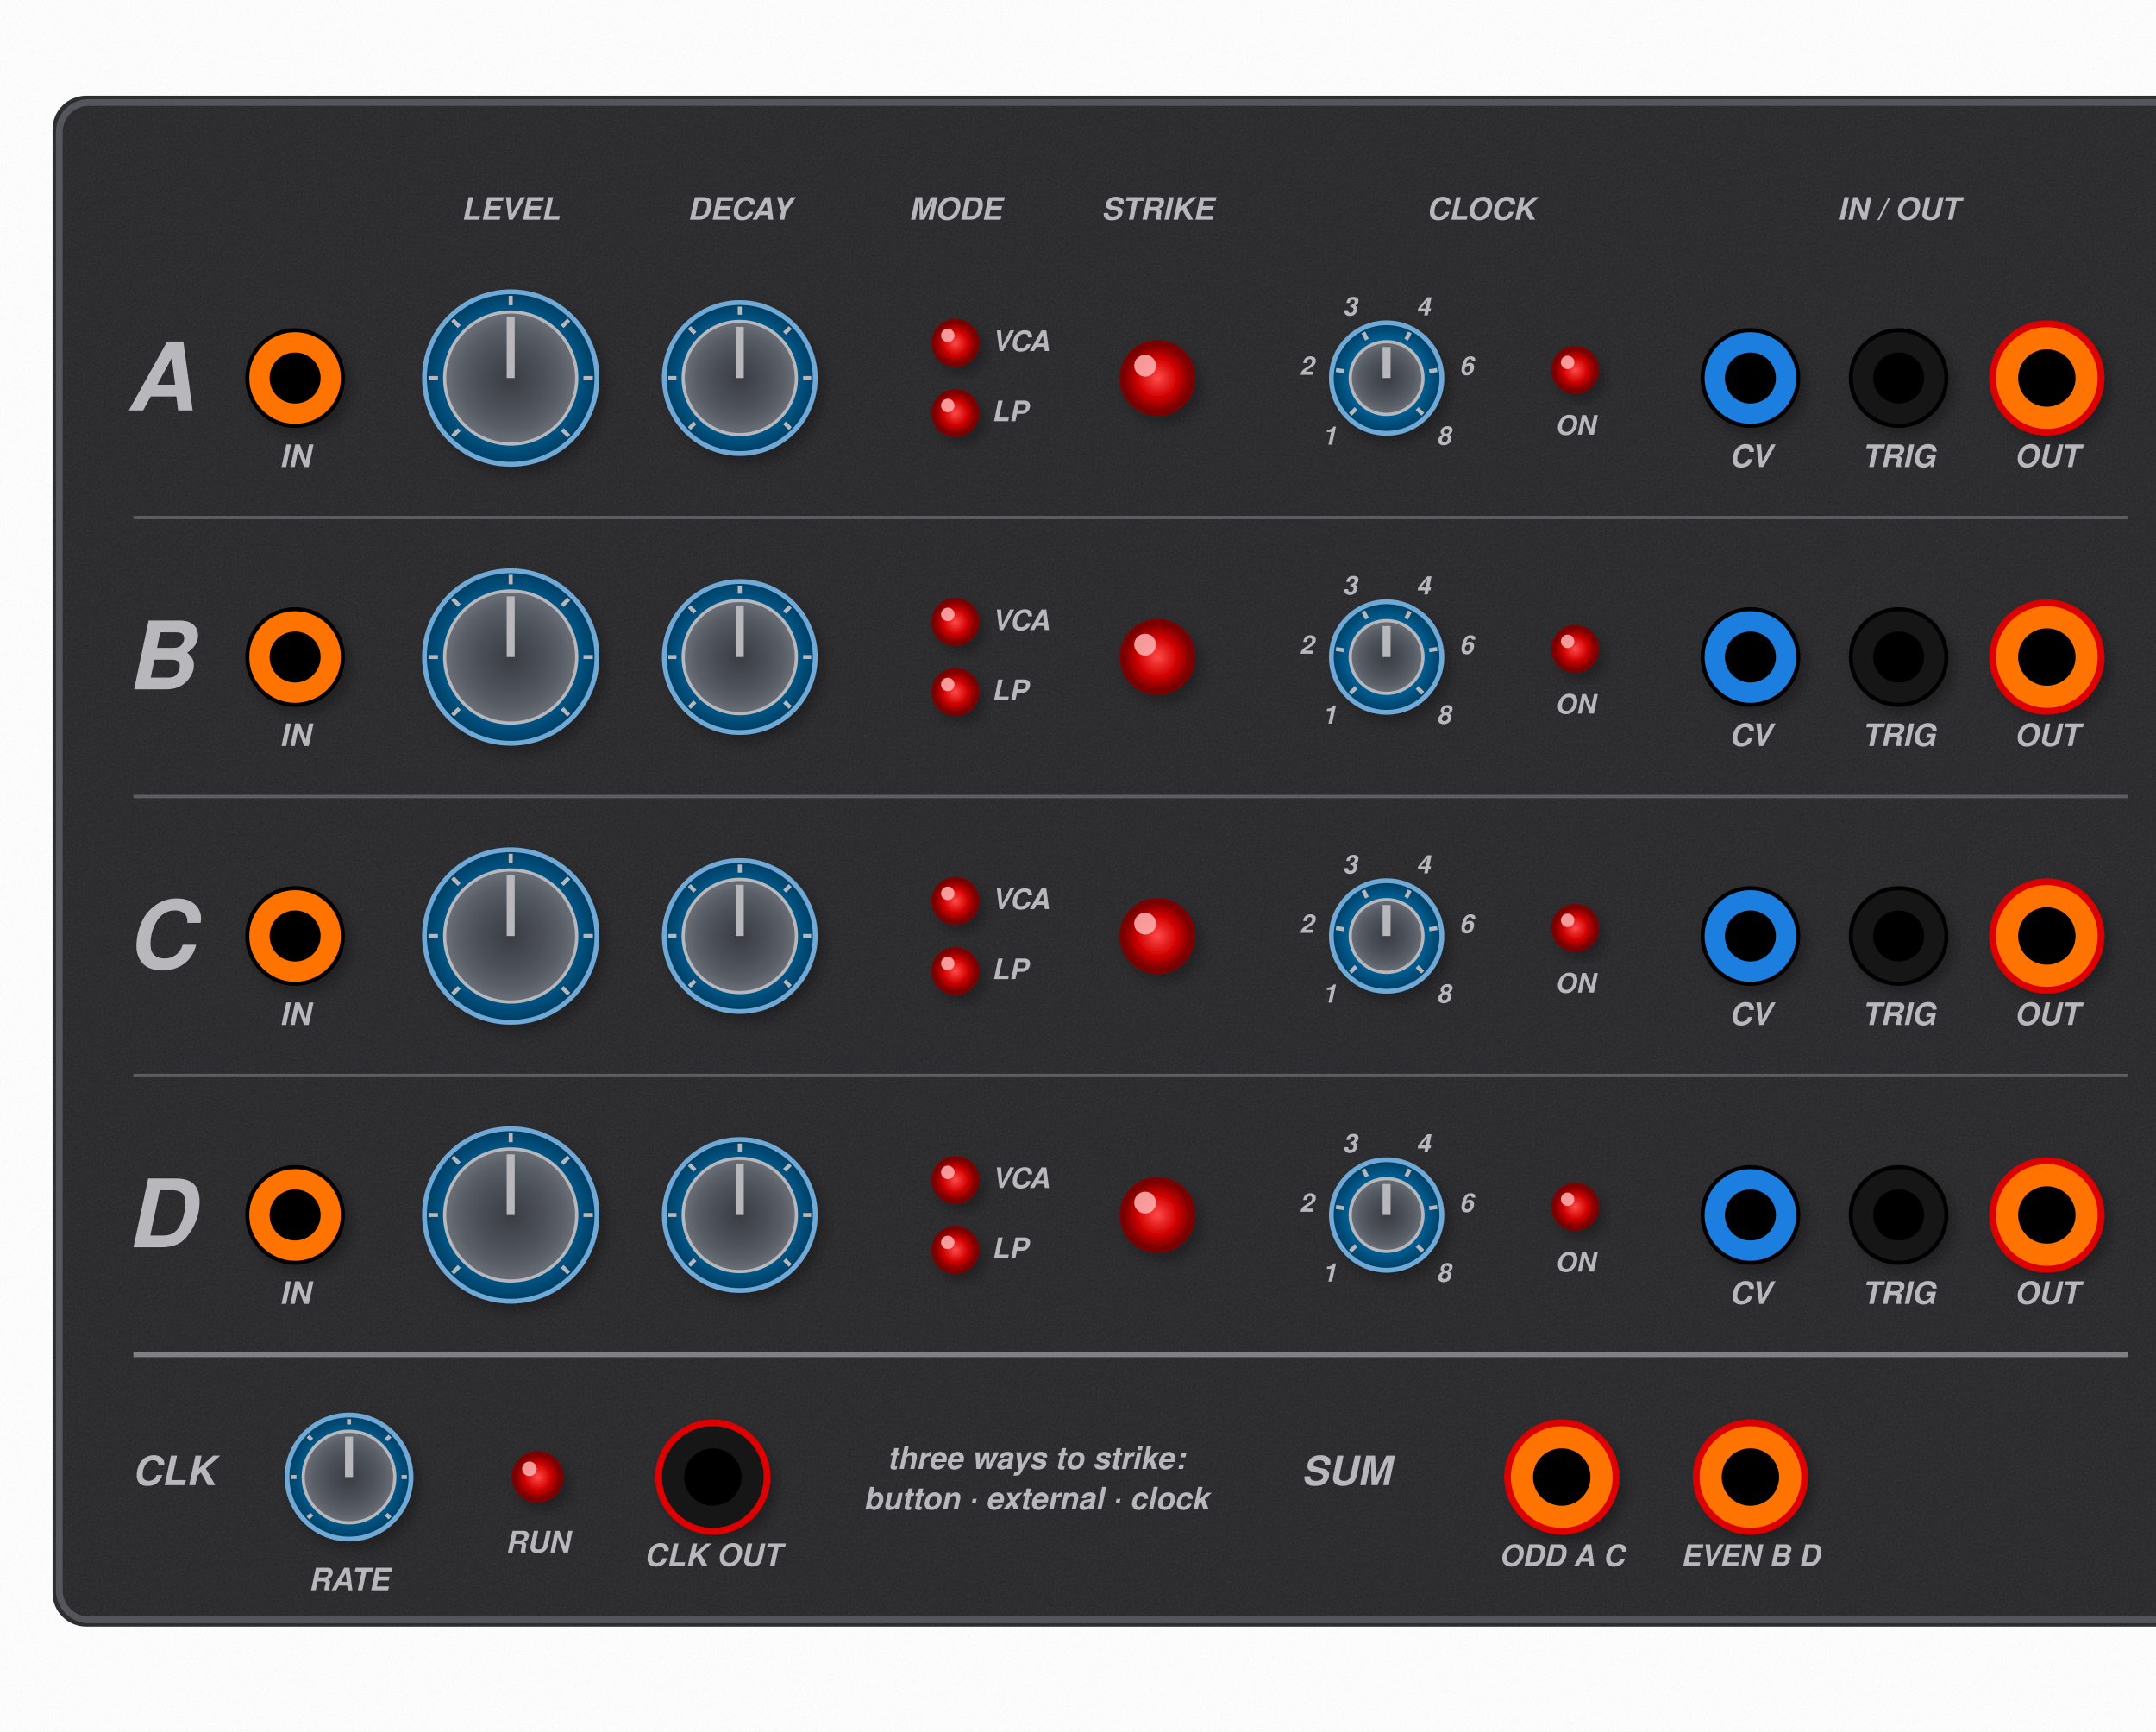
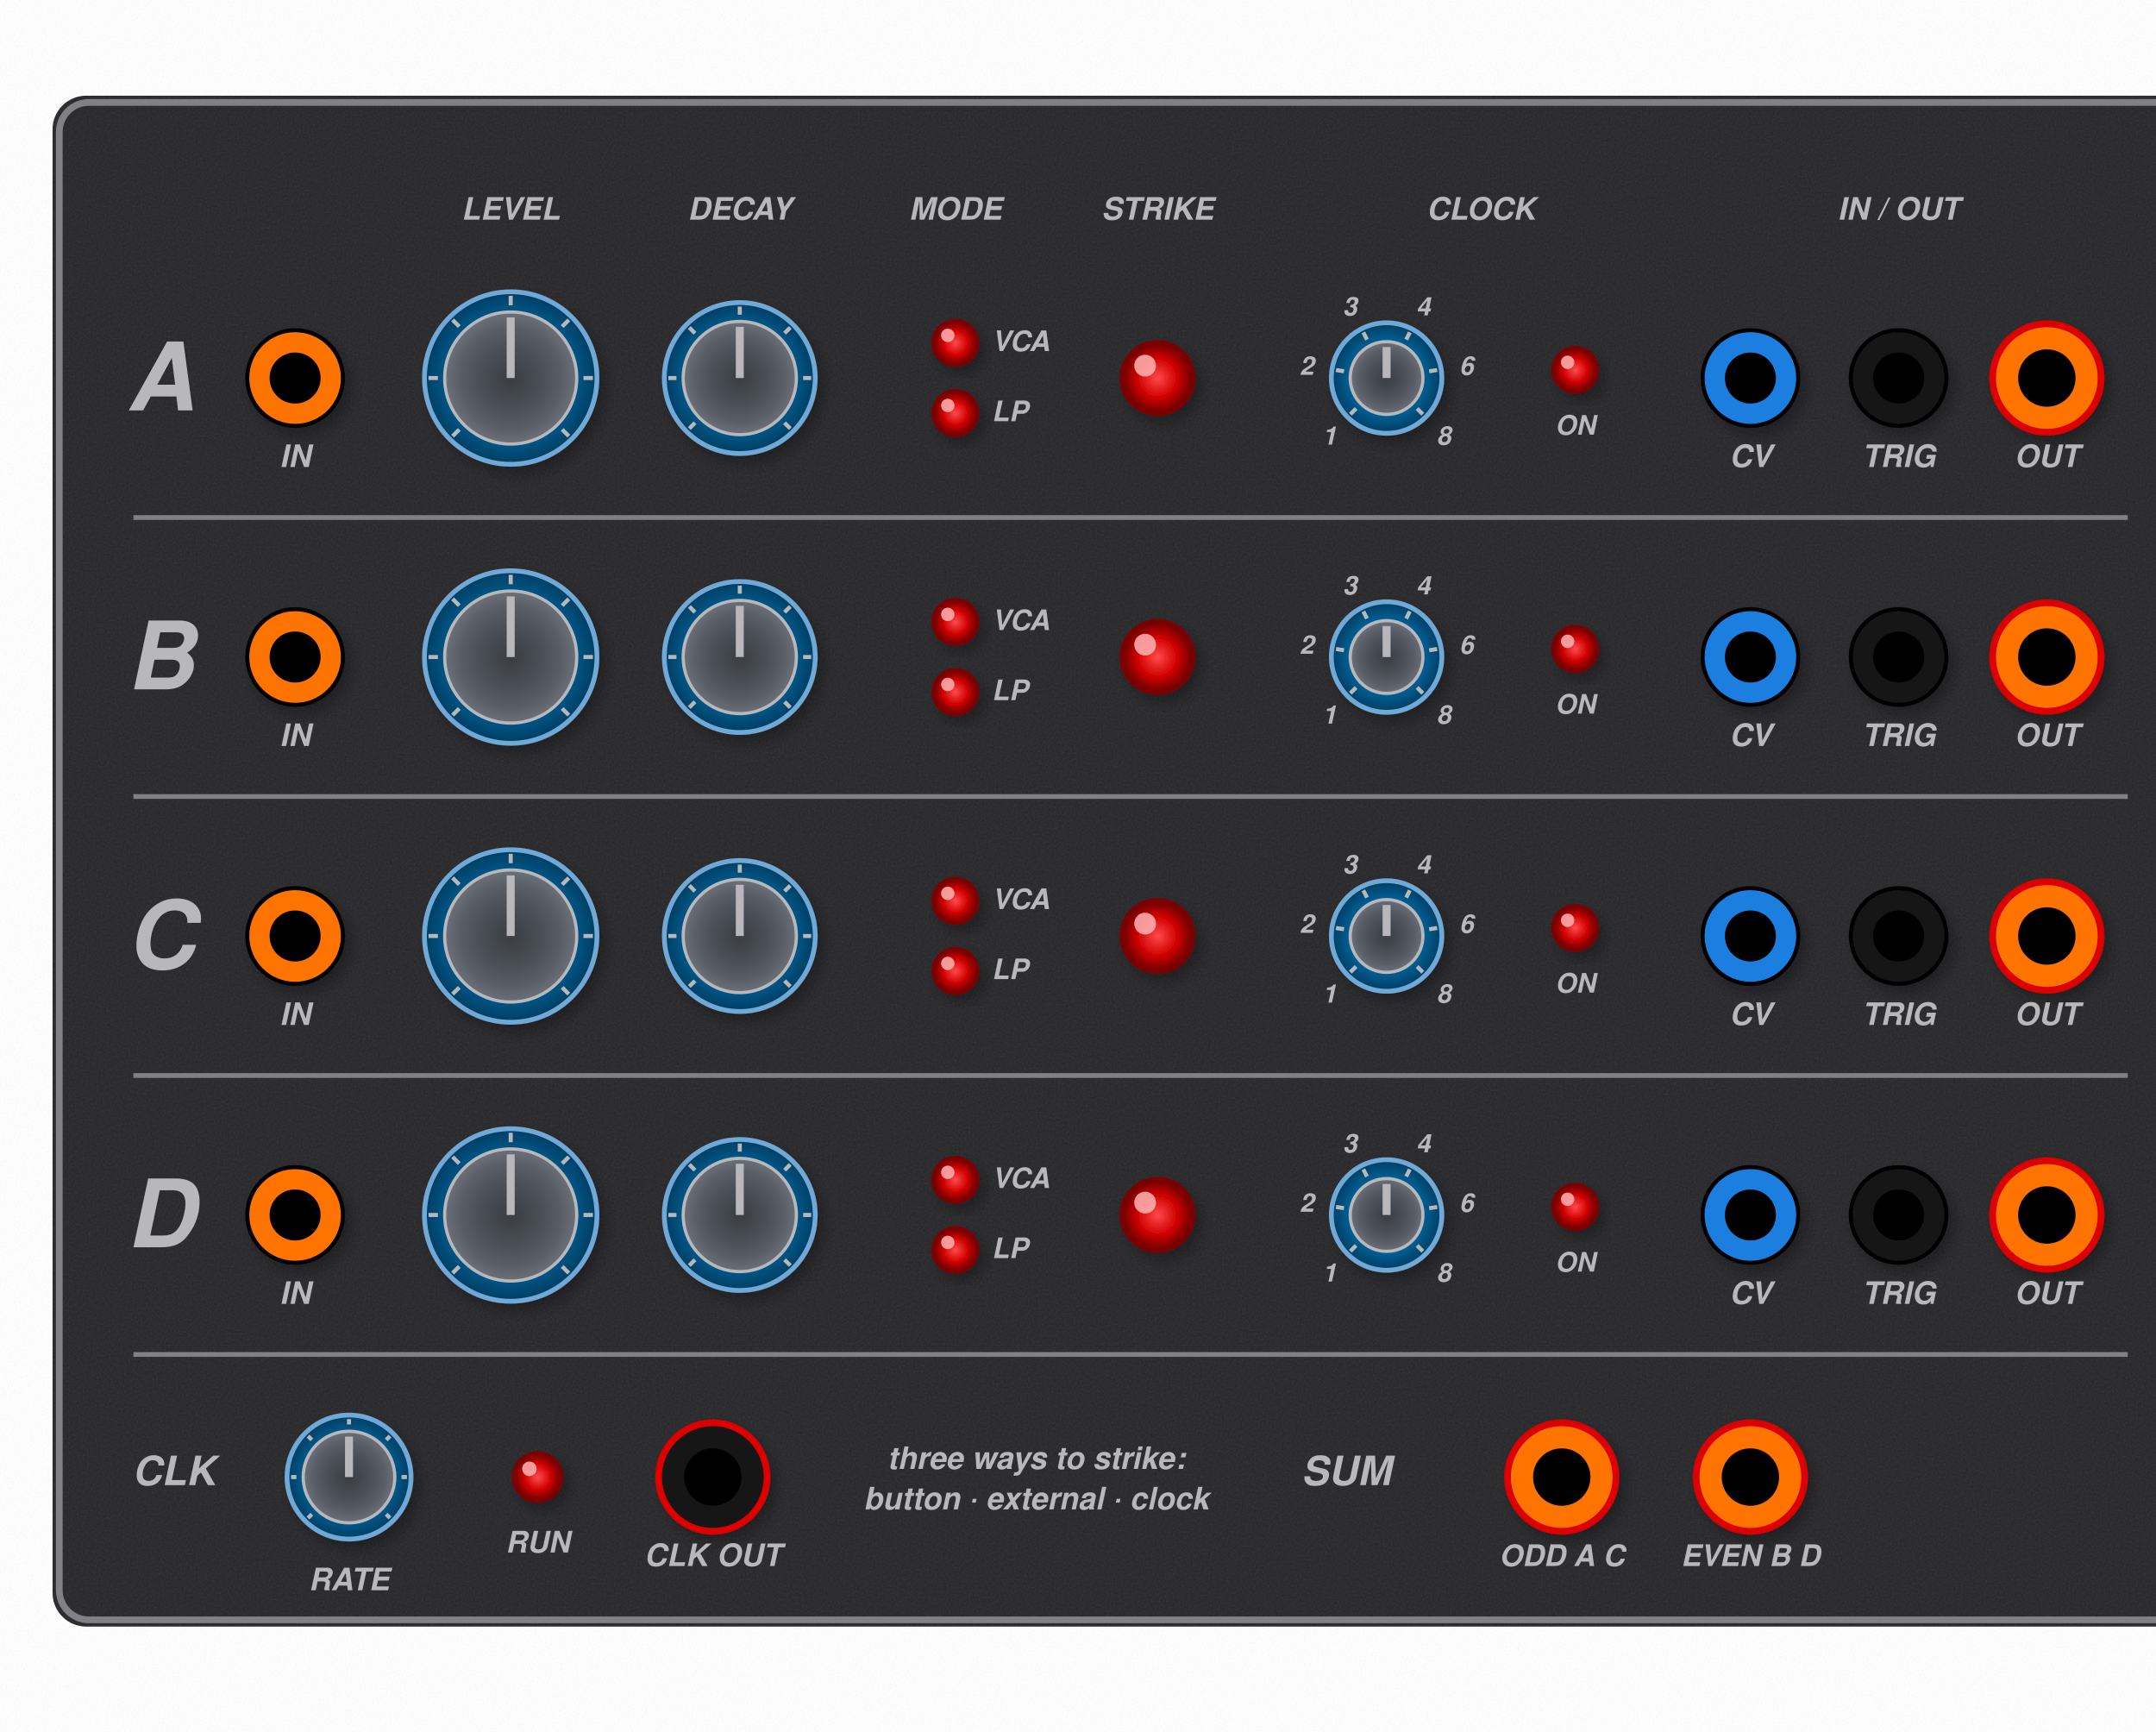
<svg xmlns="http://www.w3.org/2000/svg" width="160mm" height="128.5mm" viewBox="0 0 160 128.5" font-family="Arial Narrow, Helvetica, Arial, sans-serif">
  <defs>
    <filter id="grain">
      <feTurbulence type="fractalNoise" baseFrequency="6.8" numOctaves="2" stitchTiles="stitch" />
      <feColorMatrix type="saturate" values="0" />
      <feComponentTransfer>
        <feFuncA type="table" tableValues="0 .10" />
      </feComponentTransfer>
    </filter>
    <filter id="softShadow" x="-30%" y="-30%" width="160%" height="160%">
      <feDropShadow dx="0.473" dy="0.592" stdDeviation="0.473" flood-color="#000" flood-opacity=".28" />
    </filter>
    <radialGradient id="knobMetal">
      <stop offset="0" stop-color="#3a3d43" />
      <stop offset="0.5" stop-color="#4c5058" />
      <stop offset="0.78" stop-color="#5a5f67" />
      <stop offset="1" stop-color="#6b7079" />
    </radialGradient>
    <radialGradient id="blueRing">
      <stop offset="0" stop-color="#1688cc" />
      <stop offset="0.55" stop-color="#006da8" />
      <stop offset="1" stop-color="#003d62" />
    </radialGradient>
    <radialGradient id="redLed">
      <stop offset="0" stop-color="#ff4a4a" />
      <stop offset="0.55" stop-color="#d00000" />
      <stop offset="1" stop-color="#650000" />
    </radialGradient>
  </defs>
  <g transform="translate(3.9 7.0994)">
    <rect x="0" y="0" width="160" height="113.591" rx="2.5" fill="#262629" />
    <rect x="0" y="0" width="160" height="113.591" rx="2.5" fill="#2a2a2d" filter="url(#grain)" />
-     <rect x="0.5" y="0.5" width="159" height="112.591" rx="2.2" fill="none" stroke="#55555c" stroke-width="0.5" />
+     <rect x="0.5" y="0.5" width="159" height="112.591" rx="2.2" fill="none" stroke="#808085" stroke-width="0.5" />
    <text x="34.000" y="9.200" font-size="2.3" font-weight="700" font-style="italic" fill="#b8b8bc" text-anchor="middle">LEVEL</text>
    <text x="51.000" y="9.200" font-size="2.3" font-weight="700" font-style="italic" fill="#b8b8bc" text-anchor="middle">DECAY</text>
    <text x="67.000" y="9.200" font-size="2.3" font-weight="700" font-style="italic" fill="#b8b8bc" text-anchor="middle">MODE</text>
    <text x="82.000" y="9.200" font-size="2.3" font-weight="700" font-style="italic" fill="#b8b8bc" text-anchor="middle">STRIKE</text>
    <text x="106.000" y="9.200" font-size="2.3" font-weight="700" font-style="italic" fill="#b8b8bc" text-anchor="middle">CLOCK</text>
    <text x="137.000" y="9.200" font-size="2.3" font-weight="700" font-style="italic" fill="#b8b8bc" text-anchor="middle">IN / OUT</text>
    <text x="8.000" y="23.350" font-size="7" font-weight="700" font-style="italic" fill="#b8b8bc" text-anchor="middle">A</text>
    <g data-wcoast-port="inA" data-wcoast-cx="18.000" data-wcoast-cy="20.950">
      <circle cx="18.000" cy="20.950" r="3.55" fill="#ff7300" stroke="#000" stroke-width="0.3" filter="url(#softShadow)" />
      <circle cx="18.000" cy="20.950" r="1.893" fill="#000" />
    </g>
    <text x="18.000" y="27.550" font-size="2.3" font-weight="700" font-style="italic" fill="#b8b8bc" text-anchor="middle">IN</text>
    <g data-wcoast-param="levelA" data-wcoast-cx="34.000" data-wcoast-cy="20.950">
      <circle cx="34.000" cy="20.950" r="6.400" fill="url(#blueRing)" stroke="#6fa8d6" stroke-width="0.355" filter="url(#softShadow)" />
      <line x1="29.687" y1="25.263" x2="30.182" y2="24.768" stroke="#b8b8bc" stroke-width="0.3" />
      <line x1="27.900" y1="20.950" x2="28.600" y2="20.950" stroke="#b8b8bc" stroke-width="0.3" />
      <line x1="29.687" y1="16.637" x2="30.182" y2="17.132" stroke="#b8b8bc" stroke-width="0.3" />
      <line x1="34.000" y1="14.850" x2="34.000" y2="15.550" stroke="#b8b8bc" stroke-width="0.3" />
      <line x1="38.313" y1="16.637" x2="37.818" y2="17.132" stroke="#b8b8bc" stroke-width="0.3" />
      <line x1="40.100" y1="20.950" x2="39.400" y2="20.950" stroke="#b8b8bc" stroke-width="0.3" />
      <line x1="38.313" y1="25.263" x2="37.818" y2="24.768" stroke="#b8b8bc" stroke-width="0.3" />
      <circle cx="34.000" cy="20.950" r="4.900" fill="url(#knobMetal)" stroke="#b8b8bc" stroke-width="0.237" />
      <line x1="34.000" y1="20.950" x2="34.000" y2="16.450" stroke="#b8b8bc" stroke-width="0.592" data-wcoast-role="indicator" />
    </g>
    <g data-wcoast-param="decayA" data-wcoast-cx="51.000" data-wcoast-cy="20.950">
      <circle cx="51.000" cy="20.950" r="5.600" fill="url(#blueRing)" stroke="#6fa8d6" stroke-width="0.355" filter="url(#softShadow)" />
      <line x1="47.252" y1="24.698" x2="47.677" y2="24.273" stroke="#b8b8bc" stroke-width="0.3" />
      <line x1="45.700" y1="20.950" x2="46.300" y2="20.950" stroke="#b8b8bc" stroke-width="0.3" />
      <line x1="47.252" y1="17.202" x2="47.677" y2="17.627" stroke="#b8b8bc" stroke-width="0.3" />
      <line x1="51.000" y1="15.650" x2="51.000" y2="16.250" stroke="#b8b8bc" stroke-width="0.3" />
      <line x1="54.748" y1="17.202" x2="54.323" y2="17.627" stroke="#b8b8bc" stroke-width="0.3" />
      <line x1="56.300" y1="20.950" x2="55.700" y2="20.950" stroke="#b8b8bc" stroke-width="0.3" />
      <line x1="54.748" y1="24.698" x2="54.323" y2="24.273" stroke="#b8b8bc" stroke-width="0.3" />
      <circle cx="51.000" cy="20.950" r="4.200" fill="url(#knobMetal)" stroke="#b8b8bc" stroke-width="0.237" />
      <line x1="51.000" y1="20.950" x2="51.000" y2="17.150" stroke="#b8b8bc" stroke-width="0.592" data-wcoast-role="indicator" />
    </g>
    <g data-wcoast-param="vcaA">
      <circle cx="67.000" cy="18.350" r="1.660" fill="url(#redLed)" stroke="#7c0000" stroke-width="0.237" filter="url(#softShadow)" data-wcoast-role="step-indicator" data-wcoast-step="on" />
      <circle cx="66.436" cy="17.786" r="0.498" fill="#ffb4b4" opacity="0.85" />
    </g>
    <text x="69.700" y="18.950" font-size="2.1" font-weight="700" font-style="italic" fill="#b8b8bc" text-anchor="start">VCA</text>
    <g data-wcoast-param="lpA">
      <circle cx="67.000" cy="23.550" r="1.660" fill="url(#redLed)" stroke="#7c0000" stroke-width="0.237" filter="url(#softShadow)" data-wcoast-role="step-indicator" data-wcoast-step="on" />
      <circle cx="66.436" cy="22.986" r="0.498" fill="#ffb4b4" opacity="0.85" />
    </g>
    <text x="69.700" y="24.150" font-size="2.1" font-weight="700" font-style="italic" fill="#b8b8bc" text-anchor="start">LP</text>
    <g data-wcoast-param="strikeA">
      <circle cx="82.000" cy="20.950" r="2.700" fill="url(#redLed)" stroke="#7c0000" stroke-width="0.237" filter="url(#softShadow)" data-wcoast-role="step-indicator" data-wcoast-step="on" />
      <circle cx="81.082" cy="20.032" r="0.810" fill="#ffb4b4" opacity="0.85" />
    </g>
    <g data-wcoast-param="divA" data-wcoast-cx="99.000" data-wcoast-cy="20.950" data-wcoast-angle-min="-135" data-wcoast-angle-max="135">
      <circle cx="99.000" cy="20.950" r="4.100" fill="url(#blueRing)" stroke="#6fa8d6" stroke-width="0.355" filter="url(#softShadow)" />
      <line x1="96.313" y1="23.637" x2="96.737" y2="23.213" stroke="#b8b8bc" stroke-width="0.3" />
      <line x1="95.247" y1="20.356" x2="95.839" y2="20.449" stroke="#b8b8bc" stroke-width="0.3" />
      <line x1="97.275" y1="17.564" x2="97.547" y2="18.099" stroke="#b8b8bc" stroke-width="0.3" />
      <line x1="100.725" y1="17.564" x2="100.453" y2="18.099" stroke="#b8b8bc" stroke-width="0.3" />
      <line x1="102.753" y1="20.356" x2="102.161" y2="20.449" stroke="#b8b8bc" stroke-width="0.3" />
      <line x1="101.687" y1="23.637" x2="101.263" y2="23.213" stroke="#b8b8bc" stroke-width="0.3" />
      <text x="94.757" y="25.893" font-size="1.9" font-weight="700" font-style="italic" fill="#b8b8bc" text-anchor="middle">1</text>
      <text x="93.074" y="20.711" font-size="1.9" font-weight="700" font-style="italic" fill="#b8b8bc" text-anchor="middle">2</text>
      <text x="96.276" y="16.304" font-size="1.9" font-weight="700" font-style="italic" fill="#b8b8bc" text-anchor="middle">3</text>
      <text x="101.724" y="16.304" font-size="1.9" font-weight="700" font-style="italic" fill="#b8b8bc" text-anchor="middle">4</text>
      <text x="104.926" y="20.711" font-size="1.9" font-weight="700" font-style="italic" fill="#b8b8bc" text-anchor="middle">6</text>
      <text x="103.243" y="25.893" font-size="1.9" font-weight="700" font-style="italic" fill="#b8b8bc" text-anchor="middle">8</text>
      <circle cx="99.000" cy="20.950" r="2.700" fill="url(#knobMetal)" stroke="#b8b8bc" stroke-width="0.237" />
      <line x1="99.000" y1="20.950" x2="99.000" y2="18.650" stroke="#b8b8bc" stroke-width="0.592" data-wcoast-role="indicator" />
    </g>
    <g data-wcoast-param="clkOnA">
      <circle cx="113.000" cy="20.350" r="1.660" fill="url(#redLed)" stroke="#7c0000" stroke-width="0.237" filter="url(#softShadow)" data-wcoast-role="step-indicator" data-wcoast-step="on" />
      <circle cx="112.436" cy="19.786" r="0.498" fill="#ffb4b4" opacity="0.85" />
    </g>
    <text x="113.000" y="25.150" font-size="2" font-weight="700" font-style="italic" fill="#b8b8bc" text-anchor="middle">ON</text>
    <g data-wcoast-port="cvA" data-wcoast-cx="126.000" data-wcoast-cy="20.950">
      <circle cx="126.000" cy="20.950" r="3.55" fill="#1f7fe0" stroke="#000" stroke-width="0.3" filter="url(#softShadow)" />
      <circle cx="126.000" cy="20.950" r="1.893" fill="#000" />
    </g>
    <text x="126.000" y="27.550" font-size="2.3" font-weight="700" font-style="italic" fill="#b8b8bc" text-anchor="middle">CV</text>
    <g data-wcoast-port="trigA" data-wcoast-cx="137.000" data-wcoast-cy="20.950">
      <circle cx="137.000" cy="20.950" r="3.55" fill="#141414" stroke="#000" stroke-width="0.3" filter="url(#softShadow)" />
      <circle cx="137.000" cy="20.950" r="1.893" fill="#000" />
    </g>
    <text x="137.000" y="27.550" font-size="2.3" font-weight="700" font-style="italic" fill="#b8b8bc" text-anchor="middle">TRIG</text>
    <g data-wcoast-port="outA" data-wcoast-cx="148.000" data-wcoast-cy="20.950">
      <circle cx="148.000" cy="20.950" r="4.023" fill="#ff7300" stroke="#dd0000" stroke-width="0.5" filter="url(#softShadow)" />
      <circle cx="148.000" cy="20.950" r="2.13" fill="#000" />
    </g>
    <text x="148.000" y="27.550" font-size="2.3" font-weight="700" font-style="italic" fill="#b8b8bc" text-anchor="middle">OUT</text>
-     <line x1="6" y1="31.300" x2="154" y2="31.300" stroke="#b8b8bc" stroke-width="0.25" opacity="0.35" />
+     <line x1="6" y1="31.300" x2="154" y2="31.300" stroke="#808085" stroke-width="0.355" />
    <text x="8.000" y="44.050" font-size="7" font-weight="700" font-style="italic" fill="#b8b8bc" text-anchor="middle">B</text>
    <g data-wcoast-port="inB" data-wcoast-cx="18.000" data-wcoast-cy="41.650">
      <circle cx="18.000" cy="41.650" r="3.55" fill="#ff7300" stroke="#000" stroke-width="0.3" filter="url(#softShadow)" />
      <circle cx="18.000" cy="41.650" r="1.893" fill="#000" />
    </g>
    <text x="18.000" y="48.250" font-size="2.3" font-weight="700" font-style="italic" fill="#b8b8bc" text-anchor="middle">IN</text>
    <g data-wcoast-param="levelB" data-wcoast-cx="34.000" data-wcoast-cy="41.650">
      <circle cx="34.000" cy="41.650" r="6.400" fill="url(#blueRing)" stroke="#6fa8d6" stroke-width="0.355" filter="url(#softShadow)" />
      <line x1="29.687" y1="45.963" x2="30.182" y2="45.468" stroke="#b8b8bc" stroke-width="0.3" />
      <line x1="27.900" y1="41.650" x2="28.600" y2="41.650" stroke="#b8b8bc" stroke-width="0.3" />
      <line x1="29.687" y1="37.337" x2="30.182" y2="37.832" stroke="#b8b8bc" stroke-width="0.3" />
      <line x1="34.000" y1="35.550" x2="34.000" y2="36.250" stroke="#b8b8bc" stroke-width="0.3" />
      <line x1="38.313" y1="37.337" x2="37.818" y2="37.832" stroke="#b8b8bc" stroke-width="0.3" />
      <line x1="40.100" y1="41.650" x2="39.400" y2="41.650" stroke="#b8b8bc" stroke-width="0.3" />
      <line x1="38.313" y1="45.963" x2="37.818" y2="45.468" stroke="#b8b8bc" stroke-width="0.3" />
      <circle cx="34.000" cy="41.650" r="4.900" fill="url(#knobMetal)" stroke="#b8b8bc" stroke-width="0.237" />
      <line x1="34.000" y1="41.650" x2="34.000" y2="37.150" stroke="#b8b8bc" stroke-width="0.592" data-wcoast-role="indicator" />
    </g>
    <g data-wcoast-param="decayB" data-wcoast-cx="51.000" data-wcoast-cy="41.650">
      <circle cx="51.000" cy="41.650" r="5.600" fill="url(#blueRing)" stroke="#6fa8d6" stroke-width="0.355" filter="url(#softShadow)" />
      <line x1="47.252" y1="45.398" x2="47.677" y2="44.973" stroke="#b8b8bc" stroke-width="0.3" />
      <line x1="45.700" y1="41.650" x2="46.300" y2="41.650" stroke="#b8b8bc" stroke-width="0.3" />
      <line x1="47.252" y1="37.902" x2="47.677" y2="38.327" stroke="#b8b8bc" stroke-width="0.3" />
      <line x1="51.000" y1="36.350" x2="51.000" y2="36.950" stroke="#b8b8bc" stroke-width="0.3" />
      <line x1="54.748" y1="37.902" x2="54.323" y2="38.327" stroke="#b8b8bc" stroke-width="0.3" />
      <line x1="56.300" y1="41.650" x2="55.700" y2="41.650" stroke="#b8b8bc" stroke-width="0.3" />
      <line x1="54.748" y1="45.398" x2="54.323" y2="44.973" stroke="#b8b8bc" stroke-width="0.3" />
      <circle cx="51.000" cy="41.650" r="4.200" fill="url(#knobMetal)" stroke="#b8b8bc" stroke-width="0.237" />
      <line x1="51.000" y1="41.650" x2="51.000" y2="37.850" stroke="#b8b8bc" stroke-width="0.592" data-wcoast-role="indicator" />
    </g>
    <g data-wcoast-param="vcaB">
      <circle cx="67.000" cy="39.050" r="1.660" fill="url(#redLed)" stroke="#7c0000" stroke-width="0.237" filter="url(#softShadow)" data-wcoast-role="step-indicator" data-wcoast-step="on" />
      <circle cx="66.436" cy="38.486" r="0.498" fill="#ffb4b4" opacity="0.85" />
    </g>
    <text x="69.700" y="39.650" font-size="2.1" font-weight="700" font-style="italic" fill="#b8b8bc" text-anchor="start">VCA</text>
    <g data-wcoast-param="lpB">
      <circle cx="67.000" cy="44.250" r="1.660" fill="url(#redLed)" stroke="#7c0000" stroke-width="0.237" filter="url(#softShadow)" data-wcoast-role="step-indicator" data-wcoast-step="on" />
      <circle cx="66.436" cy="43.686" r="0.498" fill="#ffb4b4" opacity="0.85" />
    </g>
    <text x="69.700" y="44.850" font-size="2.1" font-weight="700" font-style="italic" fill="#b8b8bc" text-anchor="start">LP</text>
    <g data-wcoast-param="strikeB">
      <circle cx="82.000" cy="41.650" r="2.700" fill="url(#redLed)" stroke="#7c0000" stroke-width="0.237" filter="url(#softShadow)" data-wcoast-role="step-indicator" data-wcoast-step="on" />
      <circle cx="81.082" cy="40.732" r="0.810" fill="#ffb4b4" opacity="0.85" />
    </g>
    <g data-wcoast-param="divB" data-wcoast-cx="99.000" data-wcoast-cy="41.650" data-wcoast-angle-min="-135" data-wcoast-angle-max="135">
      <circle cx="99.000" cy="41.650" r="4.100" fill="url(#blueRing)" stroke="#6fa8d6" stroke-width="0.355" filter="url(#softShadow)" />
      <line x1="96.313" y1="44.337" x2="96.737" y2="43.913" stroke="#b8b8bc" stroke-width="0.3" />
      <line x1="95.247" y1="41.056" x2="95.839" y2="41.149" stroke="#b8b8bc" stroke-width="0.3" />
      <line x1="97.275" y1="38.264" x2="97.547" y2="38.799" stroke="#b8b8bc" stroke-width="0.3" />
      <line x1="100.725" y1="38.264" x2="100.453" y2="38.799" stroke="#b8b8bc" stroke-width="0.3" />
      <line x1="102.753" y1="41.056" x2="102.161" y2="41.149" stroke="#b8b8bc" stroke-width="0.3" />
      <line x1="101.687" y1="44.337" x2="101.263" y2="43.913" stroke="#b8b8bc" stroke-width="0.3" />
      <text x="94.757" y="46.593" font-size="1.9" font-weight="700" font-style="italic" fill="#b8b8bc" text-anchor="middle">1</text>
      <text x="93.074" y="41.411" font-size="1.9" font-weight="700" font-style="italic" fill="#b8b8bc" text-anchor="middle">2</text>
      <text x="96.276" y="37.004" font-size="1.9" font-weight="700" font-style="italic" fill="#b8b8bc" text-anchor="middle">3</text>
      <text x="101.724" y="37.004" font-size="1.9" font-weight="700" font-style="italic" fill="#b8b8bc" text-anchor="middle">4</text>
      <text x="104.926" y="41.411" font-size="1.9" font-weight="700" font-style="italic" fill="#b8b8bc" text-anchor="middle">6</text>
      <text x="103.243" y="46.593" font-size="1.9" font-weight="700" font-style="italic" fill="#b8b8bc" text-anchor="middle">8</text>
      <circle cx="99.000" cy="41.650" r="2.700" fill="url(#knobMetal)" stroke="#b8b8bc" stroke-width="0.237" />
      <line x1="99.000" y1="41.650" x2="99.000" y2="39.350" stroke="#b8b8bc" stroke-width="0.592" data-wcoast-role="indicator" />
    </g>
    <g data-wcoast-param="clkOnB">
      <circle cx="113.000" cy="41.050" r="1.660" fill="url(#redLed)" stroke="#7c0000" stroke-width="0.237" filter="url(#softShadow)" data-wcoast-role="step-indicator" data-wcoast-step="on" />
      <circle cx="112.436" cy="40.486" r="0.498" fill="#ffb4b4" opacity="0.85" />
    </g>
    <text x="113.000" y="45.850" font-size="2" font-weight="700" font-style="italic" fill="#b8b8bc" text-anchor="middle">ON</text>
    <g data-wcoast-port="cvB" data-wcoast-cx="126.000" data-wcoast-cy="41.650">
      <circle cx="126.000" cy="41.650" r="3.55" fill="#1f7fe0" stroke="#000" stroke-width="0.3" filter="url(#softShadow)" />
      <circle cx="126.000" cy="41.650" r="1.893" fill="#000" />
    </g>
    <text x="126.000" y="48.250" font-size="2.3" font-weight="700" font-style="italic" fill="#b8b8bc" text-anchor="middle">CV</text>
    <g data-wcoast-port="trigB" data-wcoast-cx="137.000" data-wcoast-cy="41.650">
      <circle cx="137.000" cy="41.650" r="3.55" fill="#141414" stroke="#000" stroke-width="0.3" filter="url(#softShadow)" />
      <circle cx="137.000" cy="41.650" r="1.893" fill="#000" />
    </g>
    <text x="137.000" y="48.250" font-size="2.3" font-weight="700" font-style="italic" fill="#b8b8bc" text-anchor="middle">TRIG</text>
    <g data-wcoast-port="outB" data-wcoast-cx="148.000" data-wcoast-cy="41.650">
      <circle cx="148.000" cy="41.650" r="4.023" fill="#ff7300" stroke="#dd0000" stroke-width="0.5" filter="url(#softShadow)" />
      <circle cx="148.000" cy="41.650" r="2.13" fill="#000" />
    </g>
    <text x="148.000" y="48.250" font-size="2.3" font-weight="700" font-style="italic" fill="#b8b8bc" text-anchor="middle">OUT</text>
-     <line x1="6" y1="52.000" x2="154" y2="52.000" stroke="#b8b8bc" stroke-width="0.25" opacity="0.35" />
+     <line x1="6" y1="52.000" x2="154" y2="52.000" stroke="#808085" stroke-width="0.355" />
    <text x="8.000" y="64.750" font-size="7" font-weight="700" font-style="italic" fill="#b8b8bc" text-anchor="middle">C</text>
    <g data-wcoast-port="inC" data-wcoast-cx="18.000" data-wcoast-cy="62.350">
      <circle cx="18.000" cy="62.350" r="3.55" fill="#ff7300" stroke="#000" stroke-width="0.3" filter="url(#softShadow)" />
      <circle cx="18.000" cy="62.350" r="1.893" fill="#000" />
    </g>
    <text x="18.000" y="68.950" font-size="2.3" font-weight="700" font-style="italic" fill="#b8b8bc" text-anchor="middle">IN</text>
    <g data-wcoast-param="levelC" data-wcoast-cx="34.000" data-wcoast-cy="62.350">
      <circle cx="34.000" cy="62.350" r="6.400" fill="url(#blueRing)" stroke="#6fa8d6" stroke-width="0.355" filter="url(#softShadow)" />
      <line x1="29.687" y1="66.663" x2="30.182" y2="66.168" stroke="#b8b8bc" stroke-width="0.3" />
      <line x1="27.900" y1="62.350" x2="28.600" y2="62.350" stroke="#b8b8bc" stroke-width="0.3" />
      <line x1="29.687" y1="58.037" x2="30.182" y2="58.532" stroke="#b8b8bc" stroke-width="0.3" />
      <line x1="34.000" y1="56.250" x2="34.000" y2="56.950" stroke="#b8b8bc" stroke-width="0.3" />
      <line x1="38.313" y1="58.037" x2="37.818" y2="58.532" stroke="#b8b8bc" stroke-width="0.3" />
      <line x1="40.100" y1="62.350" x2="39.400" y2="62.350" stroke="#b8b8bc" stroke-width="0.3" />
      <line x1="38.313" y1="66.663" x2="37.818" y2="66.168" stroke="#b8b8bc" stroke-width="0.3" />
      <circle cx="34.000" cy="62.350" r="4.900" fill="url(#knobMetal)" stroke="#b8b8bc" stroke-width="0.237" />
      <line x1="34.000" y1="62.350" x2="34.000" y2="57.850" stroke="#b8b8bc" stroke-width="0.592" data-wcoast-role="indicator" />
    </g>
    <g data-wcoast-param="decayC" data-wcoast-cx="51.000" data-wcoast-cy="62.350">
      <circle cx="51.000" cy="62.350" r="5.600" fill="url(#blueRing)" stroke="#6fa8d6" stroke-width="0.355" filter="url(#softShadow)" />
      <line x1="47.252" y1="66.098" x2="47.677" y2="65.673" stroke="#b8b8bc" stroke-width="0.3" />
      <line x1="45.700" y1="62.350" x2="46.300" y2="62.350" stroke="#b8b8bc" stroke-width="0.3" />
      <line x1="47.252" y1="58.602" x2="47.677" y2="59.027" stroke="#b8b8bc" stroke-width="0.3" />
      <line x1="51.000" y1="57.050" x2="51.000" y2="57.650" stroke="#b8b8bc" stroke-width="0.3" />
      <line x1="54.748" y1="58.602" x2="54.323" y2="59.027" stroke="#b8b8bc" stroke-width="0.3" />
      <line x1="56.300" y1="62.350" x2="55.700" y2="62.350" stroke="#b8b8bc" stroke-width="0.3" />
      <line x1="54.748" y1="66.098" x2="54.323" y2="65.673" stroke="#b8b8bc" stroke-width="0.3" />
      <circle cx="51.000" cy="62.350" r="4.200" fill="url(#knobMetal)" stroke="#b8b8bc" stroke-width="0.237" />
      <line x1="51.000" y1="62.350" x2="51.000" y2="58.550" stroke="#b8b8bc" stroke-width="0.592" data-wcoast-role="indicator" />
    </g>
    <g data-wcoast-param="vcaC">
      <circle cx="67.000" cy="59.750" r="1.660" fill="url(#redLed)" stroke="#7c0000" stroke-width="0.237" filter="url(#softShadow)" data-wcoast-role="step-indicator" data-wcoast-step="on" />
      <circle cx="66.436" cy="59.186" r="0.498" fill="#ffb4b4" opacity="0.85" />
    </g>
    <text x="69.700" y="60.350" font-size="2.1" font-weight="700" font-style="italic" fill="#b8b8bc" text-anchor="start">VCA</text>
    <g data-wcoast-param="lpC">
      <circle cx="67.000" cy="64.950" r="1.660" fill="url(#redLed)" stroke="#7c0000" stroke-width="0.237" filter="url(#softShadow)" data-wcoast-role="step-indicator" data-wcoast-step="on" />
      <circle cx="66.436" cy="64.386" r="0.498" fill="#ffb4b4" opacity="0.85" />
    </g>
    <text x="69.700" y="65.550" font-size="2.1" font-weight="700" font-style="italic" fill="#b8b8bc" text-anchor="start">LP</text>
    <g data-wcoast-param="strikeC">
      <circle cx="82.000" cy="62.350" r="2.700" fill="url(#redLed)" stroke="#7c0000" stroke-width="0.237" filter="url(#softShadow)" data-wcoast-role="step-indicator" data-wcoast-step="on" />
      <circle cx="81.082" cy="61.432" r="0.810" fill="#ffb4b4" opacity="0.85" />
    </g>
    <g data-wcoast-param="divC" data-wcoast-cx="99.000" data-wcoast-cy="62.350" data-wcoast-angle-min="-135" data-wcoast-angle-max="135">
      <circle cx="99.000" cy="62.350" r="4.100" fill="url(#blueRing)" stroke="#6fa8d6" stroke-width="0.355" filter="url(#softShadow)" />
      <line x1="96.313" y1="65.037" x2="96.737" y2="64.613" stroke="#b8b8bc" stroke-width="0.3" />
      <line x1="95.247" y1="61.756" x2="95.839" y2="61.849" stroke="#b8b8bc" stroke-width="0.3" />
      <line x1="97.275" y1="58.964" x2="97.547" y2="59.499" stroke="#b8b8bc" stroke-width="0.3" />
      <line x1="100.725" y1="58.964" x2="100.453" y2="59.499" stroke="#b8b8bc" stroke-width="0.3" />
      <line x1="102.753" y1="61.756" x2="102.161" y2="61.849" stroke="#b8b8bc" stroke-width="0.3" />
      <line x1="101.687" y1="65.037" x2="101.263" y2="64.613" stroke="#b8b8bc" stroke-width="0.3" />
      <text x="94.757" y="67.293" font-size="1.9" font-weight="700" font-style="italic" fill="#b8b8bc" text-anchor="middle">1</text>
      <text x="93.074" y="62.111" font-size="1.9" font-weight="700" font-style="italic" fill="#b8b8bc" text-anchor="middle">2</text>
      <text x="96.276" y="57.704" font-size="1.9" font-weight="700" font-style="italic" fill="#b8b8bc" text-anchor="middle">3</text>
      <text x="101.724" y="57.704" font-size="1.9" font-weight="700" font-style="italic" fill="#b8b8bc" text-anchor="middle">4</text>
      <text x="104.926" y="62.111" font-size="1.9" font-weight="700" font-style="italic" fill="#b8b8bc" text-anchor="middle">6</text>
      <text x="103.243" y="67.293" font-size="1.9" font-weight="700" font-style="italic" fill="#b8b8bc" text-anchor="middle">8</text>
      <circle cx="99.000" cy="62.350" r="2.700" fill="url(#knobMetal)" stroke="#b8b8bc" stroke-width="0.237" />
      <line x1="99.000" y1="62.350" x2="99.000" y2="60.050" stroke="#b8b8bc" stroke-width="0.592" data-wcoast-role="indicator" />
    </g>
    <g data-wcoast-param="clkOnC">
      <circle cx="113.000" cy="61.750" r="1.660" fill="url(#redLed)" stroke="#7c0000" stroke-width="0.237" filter="url(#softShadow)" data-wcoast-role="step-indicator" data-wcoast-step="on" />
      <circle cx="112.436" cy="61.186" r="0.498" fill="#ffb4b4" opacity="0.85" />
    </g>
    <text x="113.000" y="66.550" font-size="2" font-weight="700" font-style="italic" fill="#b8b8bc" text-anchor="middle">ON</text>
    <g data-wcoast-port="cvC" data-wcoast-cx="126.000" data-wcoast-cy="62.350">
      <circle cx="126.000" cy="62.350" r="3.55" fill="#1f7fe0" stroke="#000" stroke-width="0.3" filter="url(#softShadow)" />
      <circle cx="126.000" cy="62.350" r="1.893" fill="#000" />
    </g>
    <text x="126.000" y="68.950" font-size="2.3" font-weight="700" font-style="italic" fill="#b8b8bc" text-anchor="middle">CV</text>
    <g data-wcoast-port="trigC" data-wcoast-cx="137.000" data-wcoast-cy="62.350">
      <circle cx="137.000" cy="62.350" r="3.55" fill="#141414" stroke="#000" stroke-width="0.3" filter="url(#softShadow)" />
      <circle cx="137.000" cy="62.350" r="1.893" fill="#000" />
    </g>
    <text x="137.000" y="68.950" font-size="2.3" font-weight="700" font-style="italic" fill="#b8b8bc" text-anchor="middle">TRIG</text>
    <g data-wcoast-port="outC" data-wcoast-cx="148.000" data-wcoast-cy="62.350">
      <circle cx="148.000" cy="62.350" r="4.023" fill="#ff7300" stroke="#dd0000" stroke-width="0.5" filter="url(#softShadow)" />
      <circle cx="148.000" cy="62.350" r="2.13" fill="#000" />
    </g>
    <text x="148.000" y="68.950" font-size="2.3" font-weight="700" font-style="italic" fill="#b8b8bc" text-anchor="middle">OUT</text>
-     <line x1="6" y1="72.700" x2="154" y2="72.700" stroke="#b8b8bc" stroke-width="0.25" opacity="0.35" />
+     <line x1="6" y1="72.700" x2="154" y2="72.700" stroke="#808085" stroke-width="0.355" />
    <text x="8.000" y="85.450" font-size="7" font-weight="700" font-style="italic" fill="#b8b8bc" text-anchor="middle">D</text>
    <g data-wcoast-port="inD" data-wcoast-cx="18.000" data-wcoast-cy="83.050">
      <circle cx="18.000" cy="83.050" r="3.55" fill="#ff7300" stroke="#000" stroke-width="0.3" filter="url(#softShadow)" />
      <circle cx="18.000" cy="83.050" r="1.893" fill="#000" />
    </g>
    <text x="18.000" y="89.650" font-size="2.3" font-weight="700" font-style="italic" fill="#b8b8bc" text-anchor="middle">IN</text>
    <g data-wcoast-param="levelD" data-wcoast-cx="34.000" data-wcoast-cy="83.050">
      <circle cx="34.000" cy="83.050" r="6.400" fill="url(#blueRing)" stroke="#6fa8d6" stroke-width="0.355" filter="url(#softShadow)" />
      <line x1="29.687" y1="87.363" x2="30.182" y2="86.868" stroke="#b8b8bc" stroke-width="0.3" />
      <line x1="27.900" y1="83.050" x2="28.600" y2="83.050" stroke="#b8b8bc" stroke-width="0.3" />
      <line x1="29.687" y1="78.737" x2="30.182" y2="79.232" stroke="#b8b8bc" stroke-width="0.3" />
      <line x1="34.000" y1="76.950" x2="34.000" y2="77.650" stroke="#b8b8bc" stroke-width="0.3" />
      <line x1="38.313" y1="78.737" x2="37.818" y2="79.232" stroke="#b8b8bc" stroke-width="0.3" />
      <line x1="40.100" y1="83.050" x2="39.400" y2="83.050" stroke="#b8b8bc" stroke-width="0.3" />
      <line x1="38.313" y1="87.363" x2="37.818" y2="86.868" stroke="#b8b8bc" stroke-width="0.3" />
      <circle cx="34.000" cy="83.050" r="4.900" fill="url(#knobMetal)" stroke="#b8b8bc" stroke-width="0.237" />
      <line x1="34.000" y1="83.050" x2="34.000" y2="78.550" stroke="#b8b8bc" stroke-width="0.592" data-wcoast-role="indicator" />
    </g>
    <g data-wcoast-param="decayD" data-wcoast-cx="51.000" data-wcoast-cy="83.050">
      <circle cx="51.000" cy="83.050" r="5.600" fill="url(#blueRing)" stroke="#6fa8d6" stroke-width="0.355" filter="url(#softShadow)" />
      <line x1="47.252" y1="86.798" x2="47.677" y2="86.373" stroke="#b8b8bc" stroke-width="0.3" />
      <line x1="45.700" y1="83.050" x2="46.300" y2="83.050" stroke="#b8b8bc" stroke-width="0.3" />
      <line x1="47.252" y1="79.302" x2="47.677" y2="79.727" stroke="#b8b8bc" stroke-width="0.3" />
      <line x1="51.000" y1="77.750" x2="51.000" y2="78.350" stroke="#b8b8bc" stroke-width="0.3" />
      <line x1="54.748" y1="79.302" x2="54.323" y2="79.727" stroke="#b8b8bc" stroke-width="0.3" />
      <line x1="56.300" y1="83.050" x2="55.700" y2="83.050" stroke="#b8b8bc" stroke-width="0.3" />
      <line x1="54.748" y1="86.798" x2="54.323" y2="86.373" stroke="#b8b8bc" stroke-width="0.3" />
      <circle cx="51.000" cy="83.050" r="4.200" fill="url(#knobMetal)" stroke="#b8b8bc" stroke-width="0.237" />
      <line x1="51.000" y1="83.050" x2="51.000" y2="79.250" stroke="#b8b8bc" stroke-width="0.592" data-wcoast-role="indicator" />
    </g>
    <g data-wcoast-param="vcaD">
      <circle cx="67.000" cy="80.450" r="1.660" fill="url(#redLed)" stroke="#7c0000" stroke-width="0.237" filter="url(#softShadow)" data-wcoast-role="step-indicator" data-wcoast-step="on" />
      <circle cx="66.436" cy="79.886" r="0.498" fill="#ffb4b4" opacity="0.85" />
    </g>
    <text x="69.700" y="81.050" font-size="2.1" font-weight="700" font-style="italic" fill="#b8b8bc" text-anchor="start">VCA</text>
    <g data-wcoast-param="lpD">
      <circle cx="67.000" cy="85.650" r="1.660" fill="url(#redLed)" stroke="#7c0000" stroke-width="0.237" filter="url(#softShadow)" data-wcoast-role="step-indicator" data-wcoast-step="on" />
      <circle cx="66.436" cy="85.086" r="0.498" fill="#ffb4b4" opacity="0.85" />
    </g>
    <text x="69.700" y="86.250" font-size="2.1" font-weight="700" font-style="italic" fill="#b8b8bc" text-anchor="start">LP</text>
    <g data-wcoast-param="strikeD">
      <circle cx="82.000" cy="83.050" r="2.700" fill="url(#redLed)" stroke="#7c0000" stroke-width="0.237" filter="url(#softShadow)" data-wcoast-role="step-indicator" data-wcoast-step="on" />
      <circle cx="81.082" cy="82.132" r="0.810" fill="#ffb4b4" opacity="0.85" />
    </g>
    <g data-wcoast-param="divD" data-wcoast-cx="99.000" data-wcoast-cy="83.050" data-wcoast-angle-min="-135" data-wcoast-angle-max="135">
      <circle cx="99.000" cy="83.050" r="4.100" fill="url(#blueRing)" stroke="#6fa8d6" stroke-width="0.355" filter="url(#softShadow)" />
      <line x1="96.313" y1="85.737" x2="96.737" y2="85.313" stroke="#b8b8bc" stroke-width="0.3" />
      <line x1="95.247" y1="82.456" x2="95.839" y2="82.549" stroke="#b8b8bc" stroke-width="0.3" />
      <line x1="97.275" y1="79.664" x2="97.547" y2="80.199" stroke="#b8b8bc" stroke-width="0.3" />
      <line x1="100.725" y1="79.664" x2="100.453" y2="80.199" stroke="#b8b8bc" stroke-width="0.3" />
      <line x1="102.753" y1="82.456" x2="102.161" y2="82.549" stroke="#b8b8bc" stroke-width="0.3" />
      <line x1="101.687" y1="85.737" x2="101.263" y2="85.313" stroke="#b8b8bc" stroke-width="0.3" />
      <text x="94.757" y="87.993" font-size="1.9" font-weight="700" font-style="italic" fill="#b8b8bc" text-anchor="middle">1</text>
      <text x="93.074" y="82.811" font-size="1.9" font-weight="700" font-style="italic" fill="#b8b8bc" text-anchor="middle">2</text>
      <text x="96.276" y="78.404" font-size="1.9" font-weight="700" font-style="italic" fill="#b8b8bc" text-anchor="middle">3</text>
      <text x="101.724" y="78.404" font-size="1.9" font-weight="700" font-style="italic" fill="#b8b8bc" text-anchor="middle">4</text>
      <text x="104.926" y="82.811" font-size="1.9" font-weight="700" font-style="italic" fill="#b8b8bc" text-anchor="middle">6</text>
      <text x="103.243" y="87.993" font-size="1.9" font-weight="700" font-style="italic" fill="#b8b8bc" text-anchor="middle">8</text>
      <circle cx="99.000" cy="83.050" r="2.700" fill="url(#knobMetal)" stroke="#b8b8bc" stroke-width="0.237" />
      <line x1="99.000" y1="83.050" x2="99.000" y2="80.750" stroke="#b8b8bc" stroke-width="0.592" data-wcoast-role="indicator" />
    </g>
    <g data-wcoast-param="clkOnD">
      <circle cx="113.000" cy="82.450" r="1.660" fill="url(#redLed)" stroke="#7c0000" stroke-width="0.237" filter="url(#softShadow)" data-wcoast-role="step-indicator" data-wcoast-step="on" />
      <circle cx="112.436" cy="81.886" r="0.498" fill="#ffb4b4" opacity="0.85" />
    </g>
    <text x="113.000" y="87.250" font-size="2" font-weight="700" font-style="italic" fill="#b8b8bc" text-anchor="middle">ON</text>
    <g data-wcoast-port="cvD" data-wcoast-cx="126.000" data-wcoast-cy="83.050">
      <circle cx="126.000" cy="83.050" r="3.55" fill="#1f7fe0" stroke="#000" stroke-width="0.3" filter="url(#softShadow)" />
      <circle cx="126.000" cy="83.050" r="1.893" fill="#000" />
    </g>
    <text x="126.000" y="89.650" font-size="2.3" font-weight="700" font-style="italic" fill="#b8b8bc" text-anchor="middle">CV</text>
    <g data-wcoast-port="trigD" data-wcoast-cx="137.000" data-wcoast-cy="83.050">
      <circle cx="137.000" cy="83.050" r="3.55" fill="#141414" stroke="#000" stroke-width="0.3" filter="url(#softShadow)" />
      <circle cx="137.000" cy="83.050" r="1.893" fill="#000" />
    </g>
    <text x="137.000" y="89.650" font-size="2.3" font-weight="700" font-style="italic" fill="#b8b8bc" text-anchor="middle">TRIG</text>
    <g data-wcoast-port="outD" data-wcoast-cx="148.000" data-wcoast-cy="83.050">
      <circle cx="148.000" cy="83.050" r="4.023" fill="#ff7300" stroke="#dd0000" stroke-width="0.5" filter="url(#softShadow)" />
      <circle cx="148.000" cy="83.050" r="2.13" fill="#000" />
    </g>
    <text x="148.000" y="89.650" font-size="2.3" font-weight="700" font-style="italic" fill="#b8b8bc" text-anchor="middle">OUT</text>
-     <line x1="6" y1="93.400" x2="154" y2="93.400" stroke="#b8b8bc" stroke-width="0.4" opacity="0.6" />
+     <line x1="6" y1="93.400" x2="154" y2="93.400" stroke="#808085" stroke-width="0.355" />
    <text x="9.000" y="103.096" font-size="3" font-weight="700" font-style="italic" fill="#b8b8bc" text-anchor="middle">CLK</text>
    <g data-wcoast-param="rate" data-wcoast-cx="22.000" data-wcoast-cy="102.496">
      <circle cx="22.000" cy="102.496" r="4.600" fill="url(#blueRing)" stroke="#6fa8d6" stroke-width="0.355" filter="url(#softShadow)" />
      <line x1="18.959" y1="105.536" x2="19.242" y2="105.253" stroke="#b8b8bc" stroke-width="0.3" />
      <line x1="17.700" y1="102.496" x2="18.100" y2="102.496" stroke="#b8b8bc" stroke-width="0.3" />
      <line x1="18.959" y1="99.455" x2="19.242" y2="99.738" stroke="#b8b8bc" stroke-width="0.3" />
      <line x1="22.000" y1="98.196" x2="22.000" y2="98.596" stroke="#b8b8bc" stroke-width="0.3" />
      <line x1="25.041" y1="99.455" x2="24.758" y2="99.738" stroke="#b8b8bc" stroke-width="0.3" />
      <line x1="26.300" y1="102.496" x2="25.900" y2="102.496" stroke="#b8b8bc" stroke-width="0.3" />
      <line x1="25.041" y1="105.536" x2="24.758" y2="105.253" stroke="#b8b8bc" stroke-width="0.3" />
      <circle cx="22.000" cy="102.496" r="3.400" fill="url(#knobMetal)" stroke="#b8b8bc" stroke-width="0.237" />
      <line x1="22.000" y1="102.496" x2="22.000" y2="99.496" stroke="#b8b8bc" stroke-width="0.592" data-wcoast-role="indicator" />
    </g>
    <text x="22.000" y="110.896" font-size="2.3" font-weight="700" font-style="italic" fill="#b8b8bc" text-anchor="middle">RATE</text>
    <g data-wcoast-param="run">
      <circle cx="36.000" cy="102.496" r="1.800" fill="url(#redLed)" stroke="#7c0000" stroke-width="0.237" filter="url(#softShadow)" data-wcoast-role="step-indicator" data-wcoast-step="on" />
      <circle cx="35.388" cy="101.884" r="0.540" fill="#ffb4b4" opacity="0.85" />
    </g>
    <text x="36.000" y="108.096" font-size="2.2" font-weight="700" font-style="italic" fill="#b8b8bc" text-anchor="middle">RUN</text>
    <g data-wcoast-port="clkOut" data-wcoast-cx="49.000" data-wcoast-cy="102.496">
      <circle cx="49.000" cy="102.496" r="4.023" fill="#141414" stroke="#dd0000" stroke-width="0.5" filter="url(#softShadow)" />
      <circle cx="49.000" cy="102.496" r="2.13" fill="#000" />
    </g>
    <text x="49.000" y="109.096" font-size="2.3" font-weight="700" font-style="italic" fill="#b8b8bc" text-anchor="middle">CLK OUT</text>
    <text x="73.000" y="101.896" font-size="2.3" font-weight="700" font-style="italic" fill="#b8b8bc" text-anchor="middle">three ways to strike:</text>
    <text x="73.000" y="104.896" font-size="2.3" font-weight="700" font-style="italic" fill="#b8b8bc" text-anchor="middle">button · external · clock</text>
    <text x="96.000" y="103.096" font-size="3" font-weight="700" font-style="italic" fill="#b8b8bc" text-anchor="middle">SUM</text>
    <g data-wcoast-port="mixOdd" data-wcoast-cx="112.000" data-wcoast-cy="102.496">
      <circle cx="112.000" cy="102.496" r="4.023" fill="#ff7300" stroke="#dd0000" stroke-width="0.5" filter="url(#softShadow)" />
      <circle cx="112.000" cy="102.496" r="2.13" fill="#000" />
    </g>
    <text x="112.000" y="109.096" font-size="2.2" font-weight="700" font-style="italic" fill="#b8b8bc" text-anchor="middle">ODD  A C</text>
    <g data-wcoast-port="mixEven" data-wcoast-cx="126.000" data-wcoast-cy="102.496">
      <circle cx="126.000" cy="102.496" r="4.023" fill="#ff7300" stroke="#dd0000" stroke-width="0.5" filter="url(#softShadow)" />
      <circle cx="126.000" cy="102.496" r="2.13" fill="#000" />
    </g>
    <text x="126.000" y="109.096" font-size="2.2" font-weight="700" font-style="italic" fill="#b8b8bc" text-anchor="middle">EVEN  B D</text>
  </g>
</svg>
